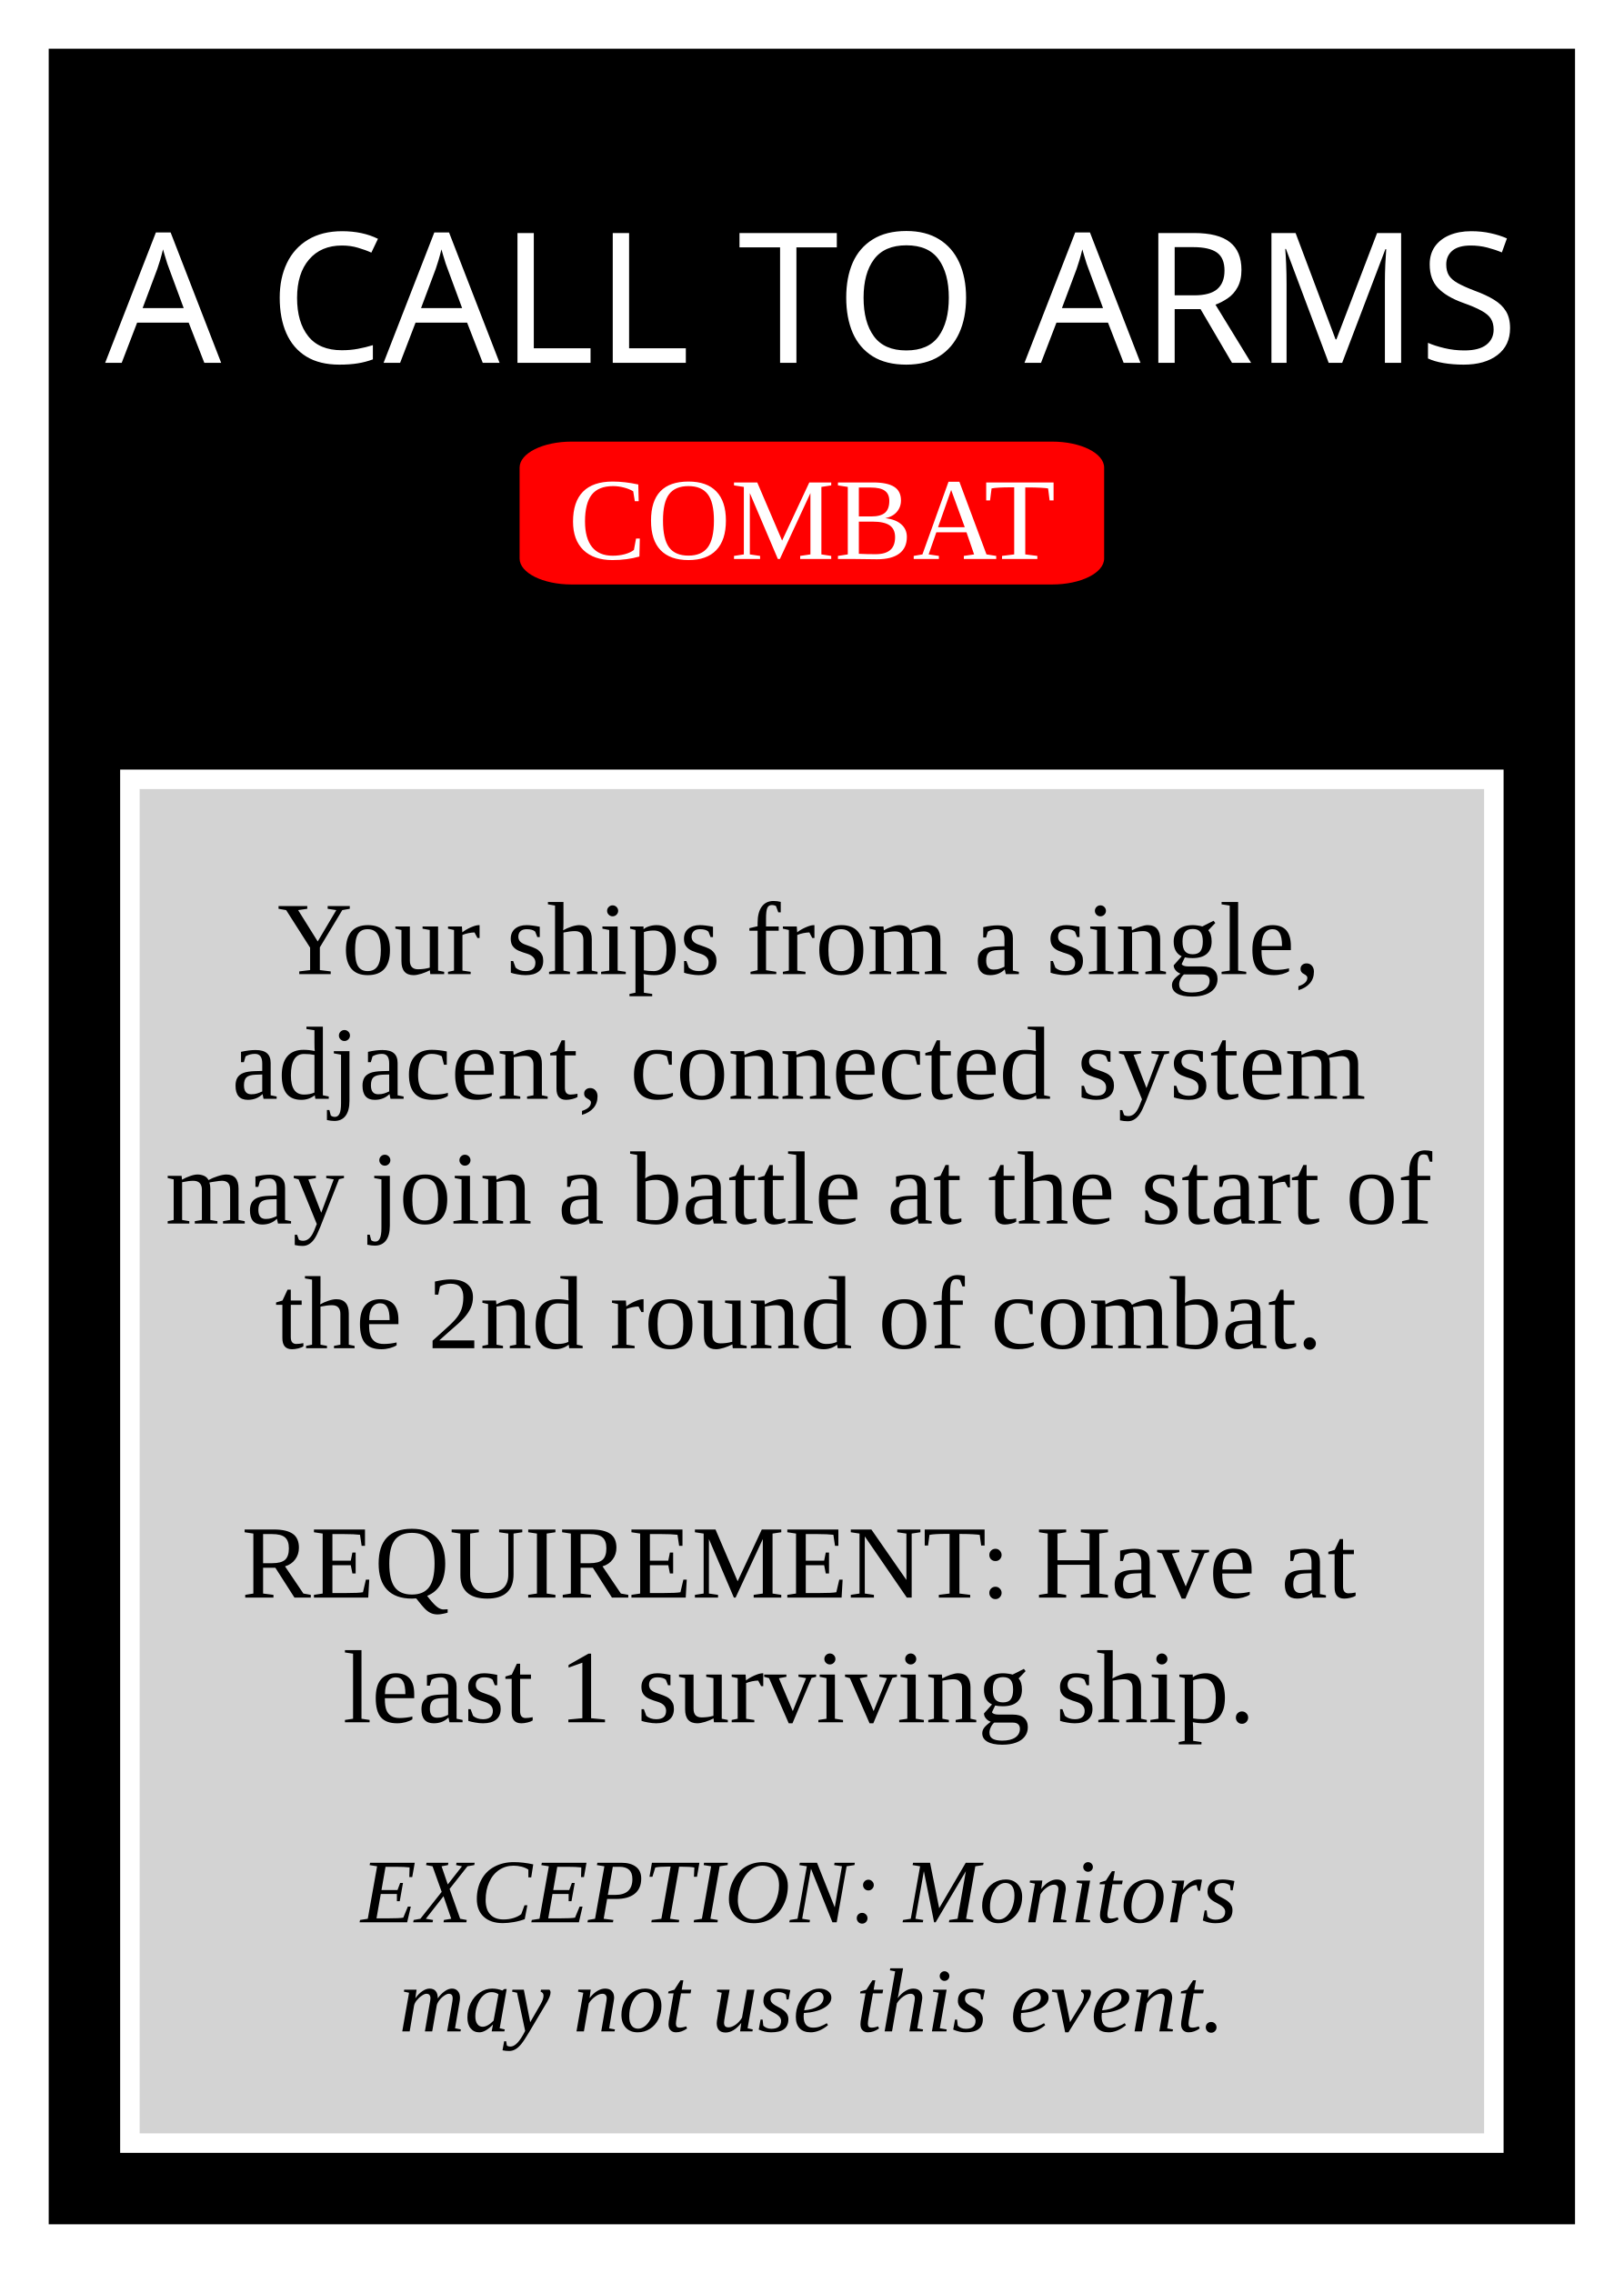
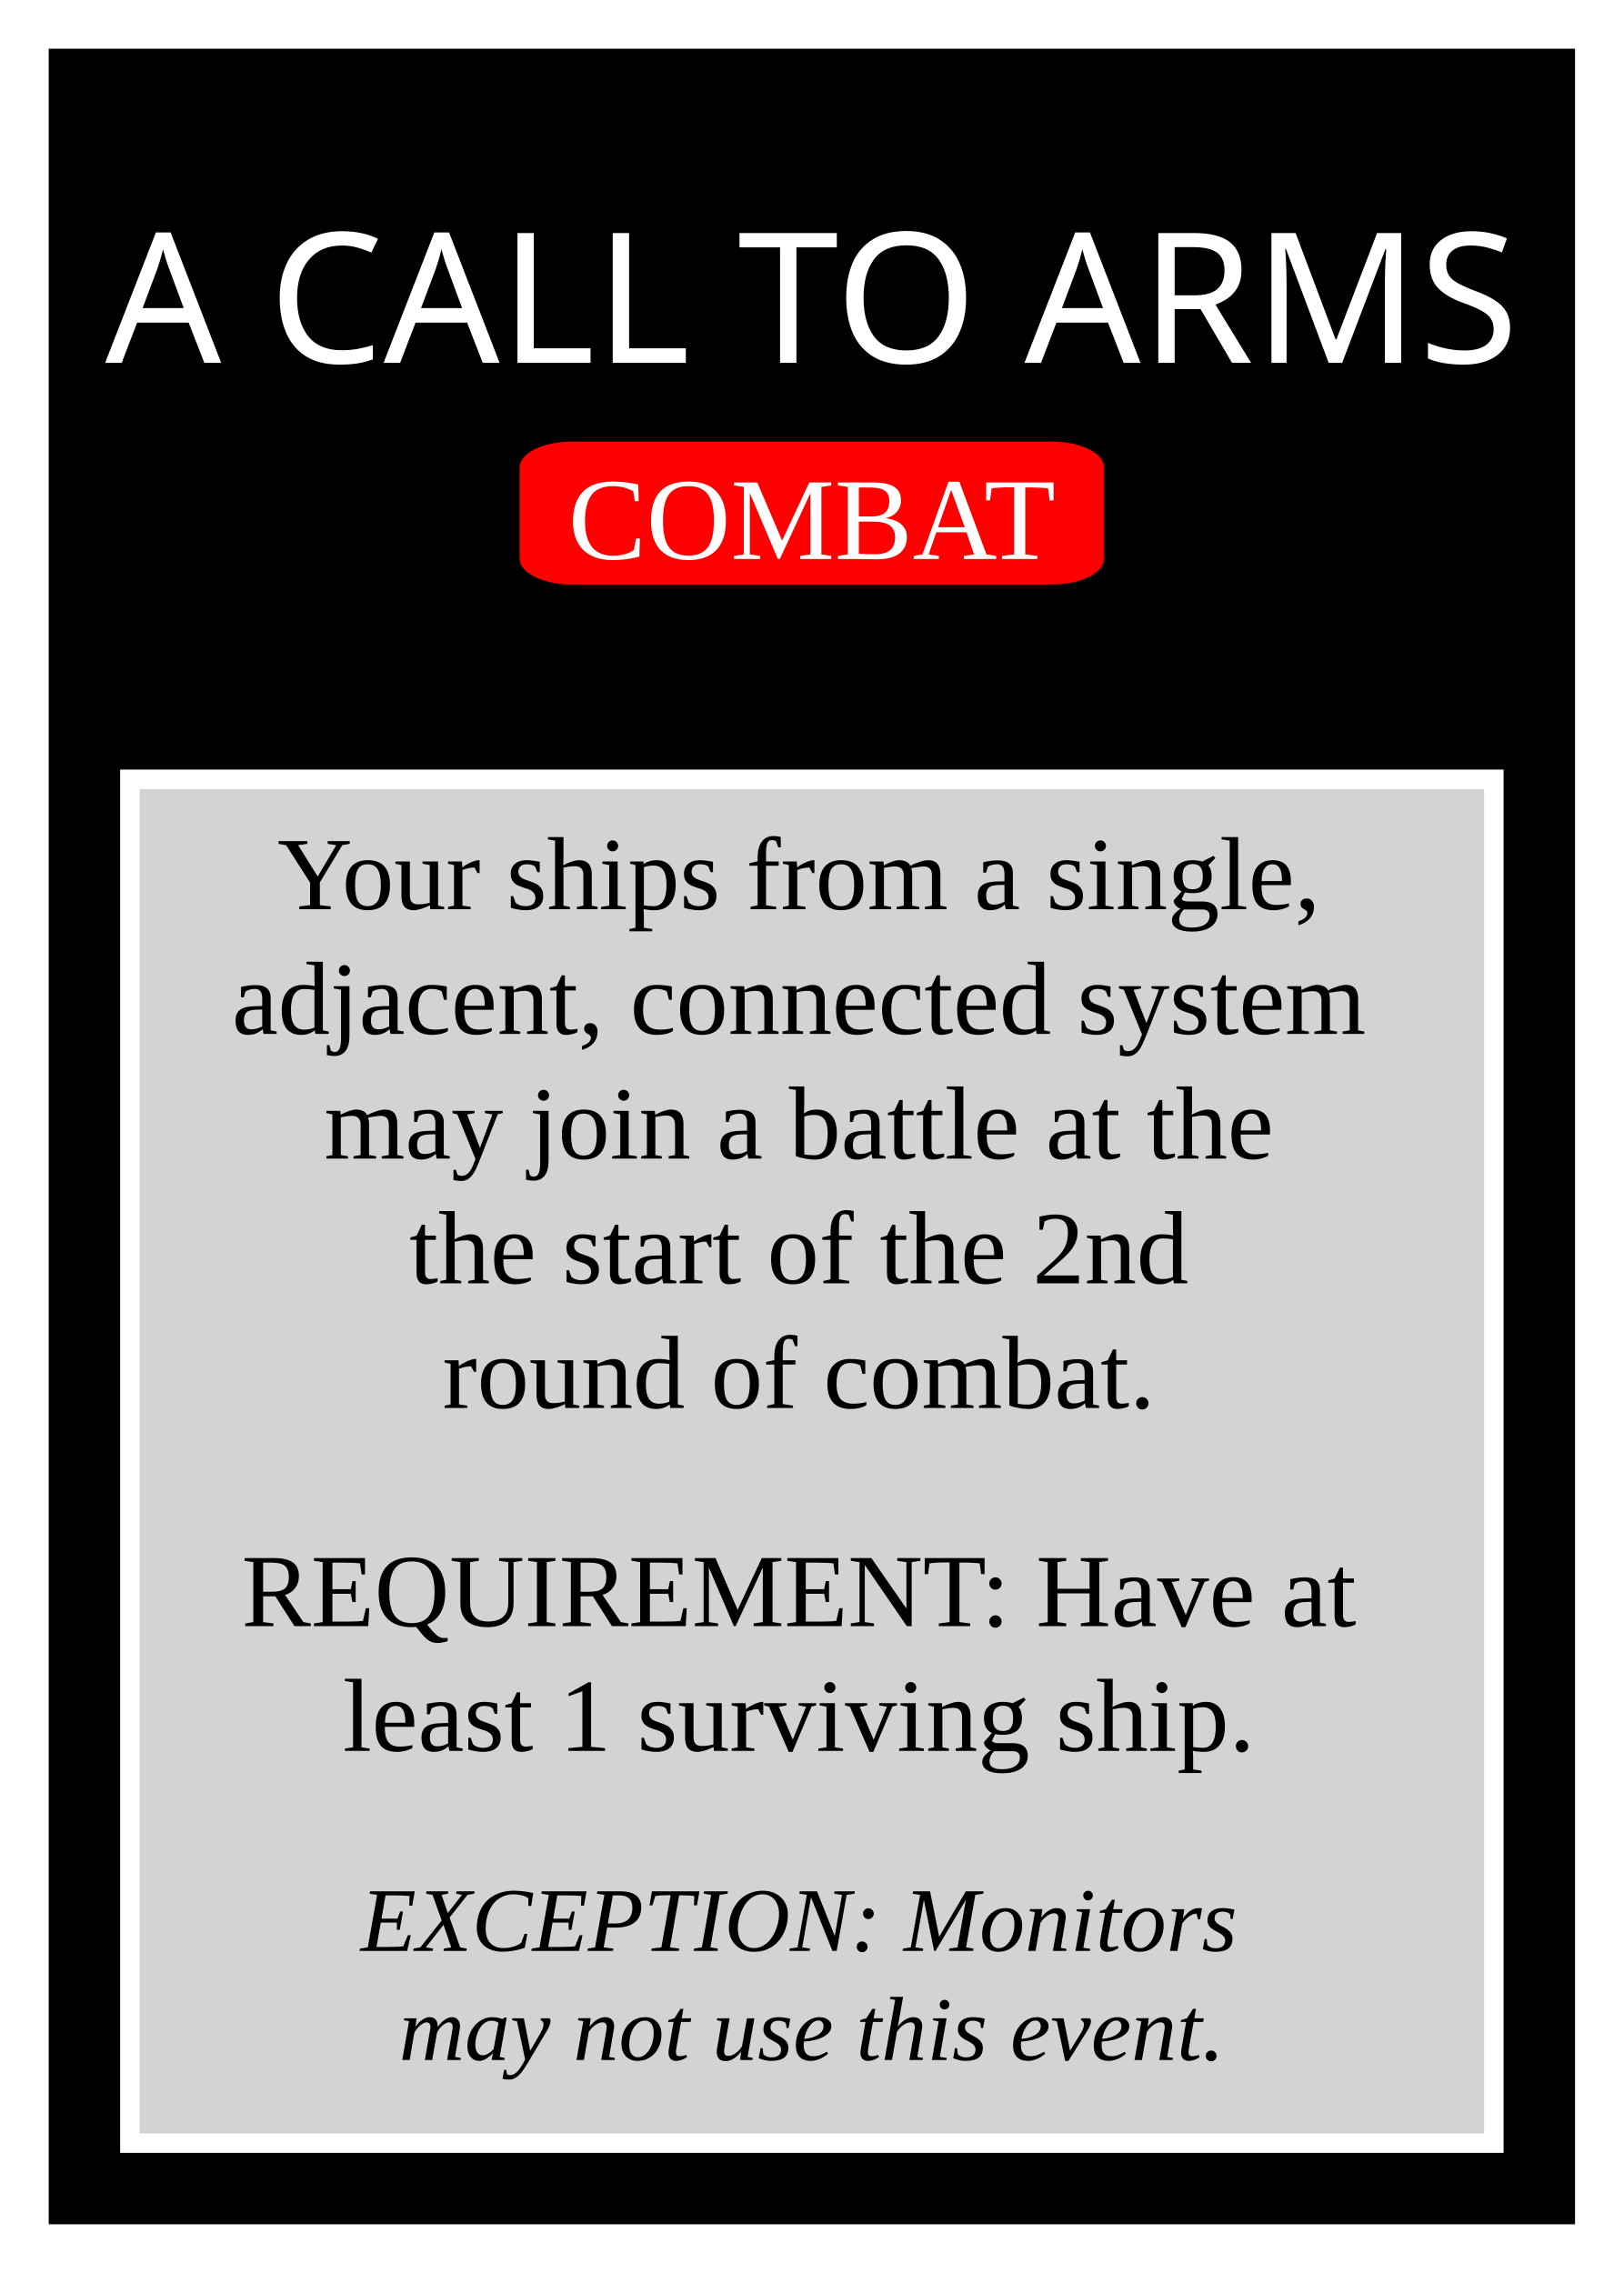
<svg xmlns="http://www.w3.org/2000/svg" width="250" height="350">
  <rect id="card_background" width="100%" height="100%" fill="black" stroke="white" stroke-width="15" />
  <g id="card_name" text-anchor="middle" dominant-baseline="central">
    <rect id="name" x="20" y="20" width="210" />
    <text x="125" y="45" fill="white" font-size="28" font-family="stop">A CALL TO ARMS</text>
  </g>
  <g id="when" text-anchor="middle" dominant-baseline="central">
    <rect x="80" y="68" rx="8" ry="4" width="90" height="22" fill="red" />
    <text x="125" y="80" fill="white" font-size="18">COMBAT</text>
  </g>
  <g id="description">
    <rect x="20" y="120" width="210" height="210" fill="lightgrey" stroke="white" stroke-width="3" />
    <g id="text" text-anchor="middle" font-size="16">
      <text id="main_text">
-         <tspan x="50%" dy="150">Your ships from a single, </tspan>
+         <tspan x="50%" dy="140">Your ships from a single, </tspan>
        <tspan x="50%" dy="1.2em">adjacent, connected system</tspan>
-         <tspan x="50%" dy="1.2em">may join a battle at the start of</tspan>
-         <tspan x="50%" dy="1.2em">the 2nd round of combat.</tspan>
-         <tspan x="50%" dy="2.4em">REQUIREMENT: Have at</tspan>
+         <tspan x="50%" dy="1.2em">may join a battle at the</tspan>
+         <tspan x="50%" dy="1.2em">the start of the 2nd</tspan>
+         <tspan x="50%" dy="1.2em">round of combat.</tspan>
+         <tspan x="50%" dy="2.1em">REQUIREMENT: Have at</tspan>
        <tspan x="50%" dy="1.2em">least 1 surviving ship.</tspan>
        <tspan x="50%" dy="2.2em" font-size="14" font-style="italic">EXCEPTION: Monitors</tspan>
        <tspan x="50%" dy="1.2em" font-size="14" font-style="italic">may not use this event.</tspan>
      </text>
    </g>
  </g>
</svg>
